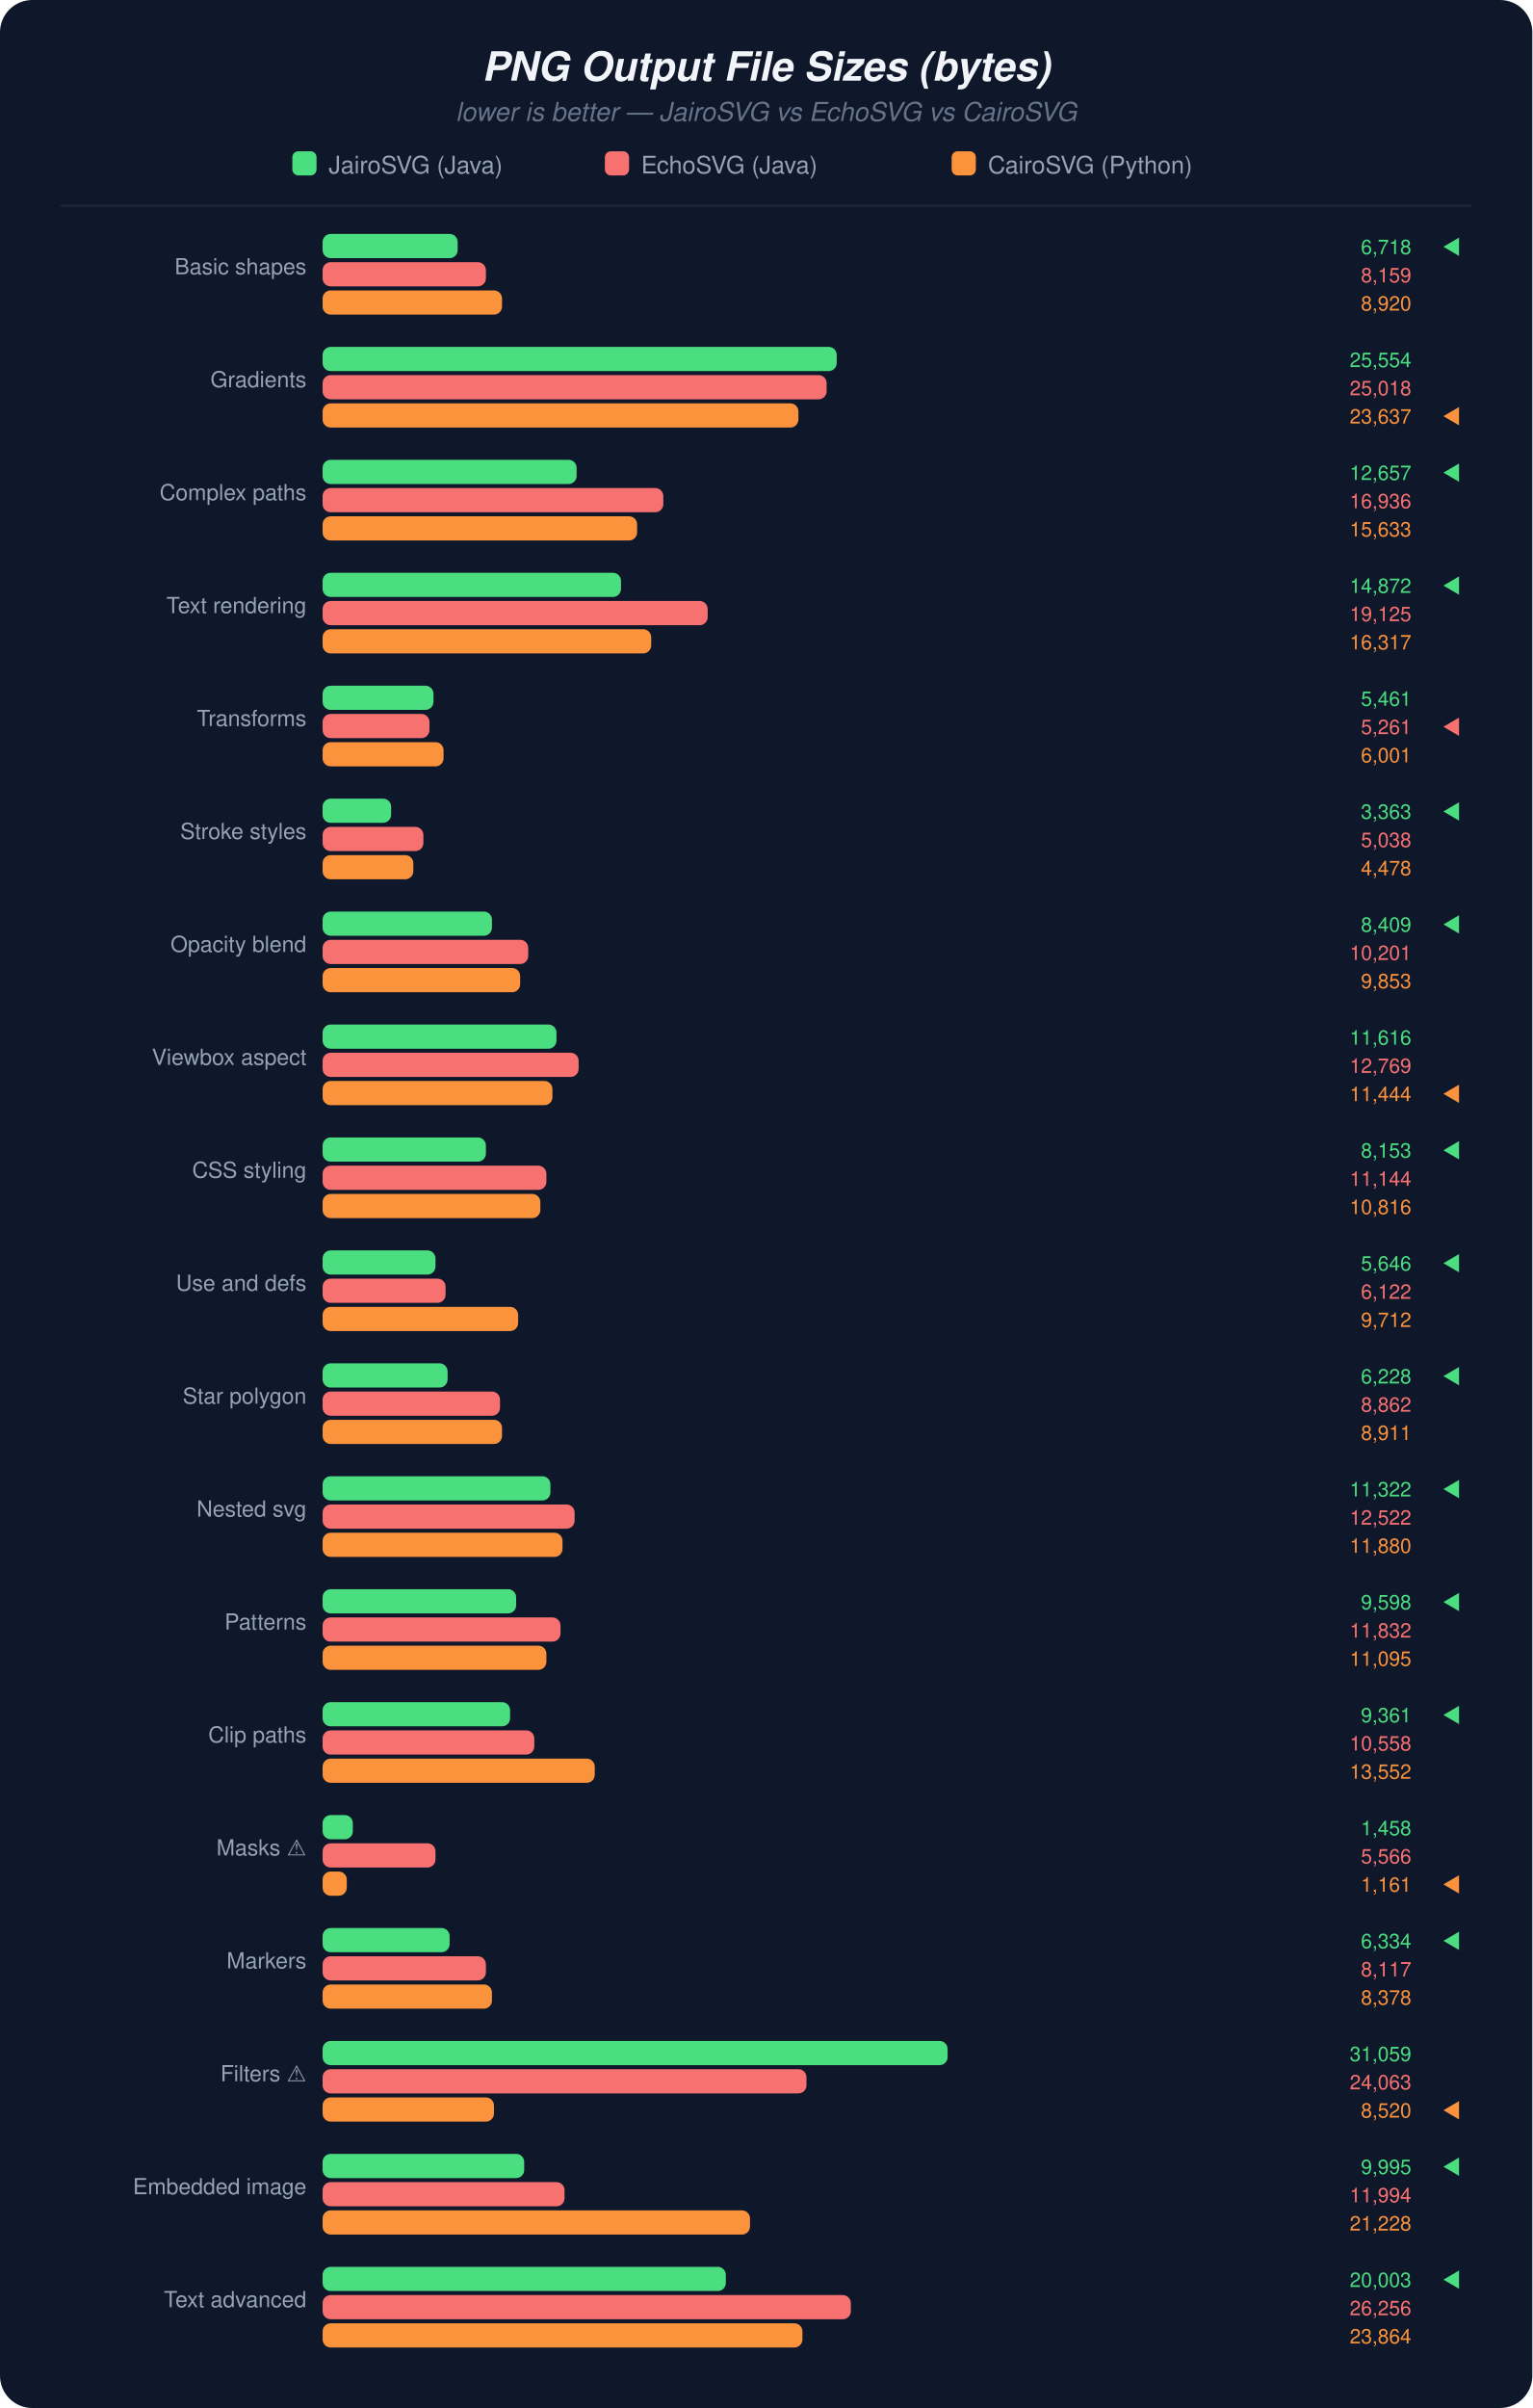
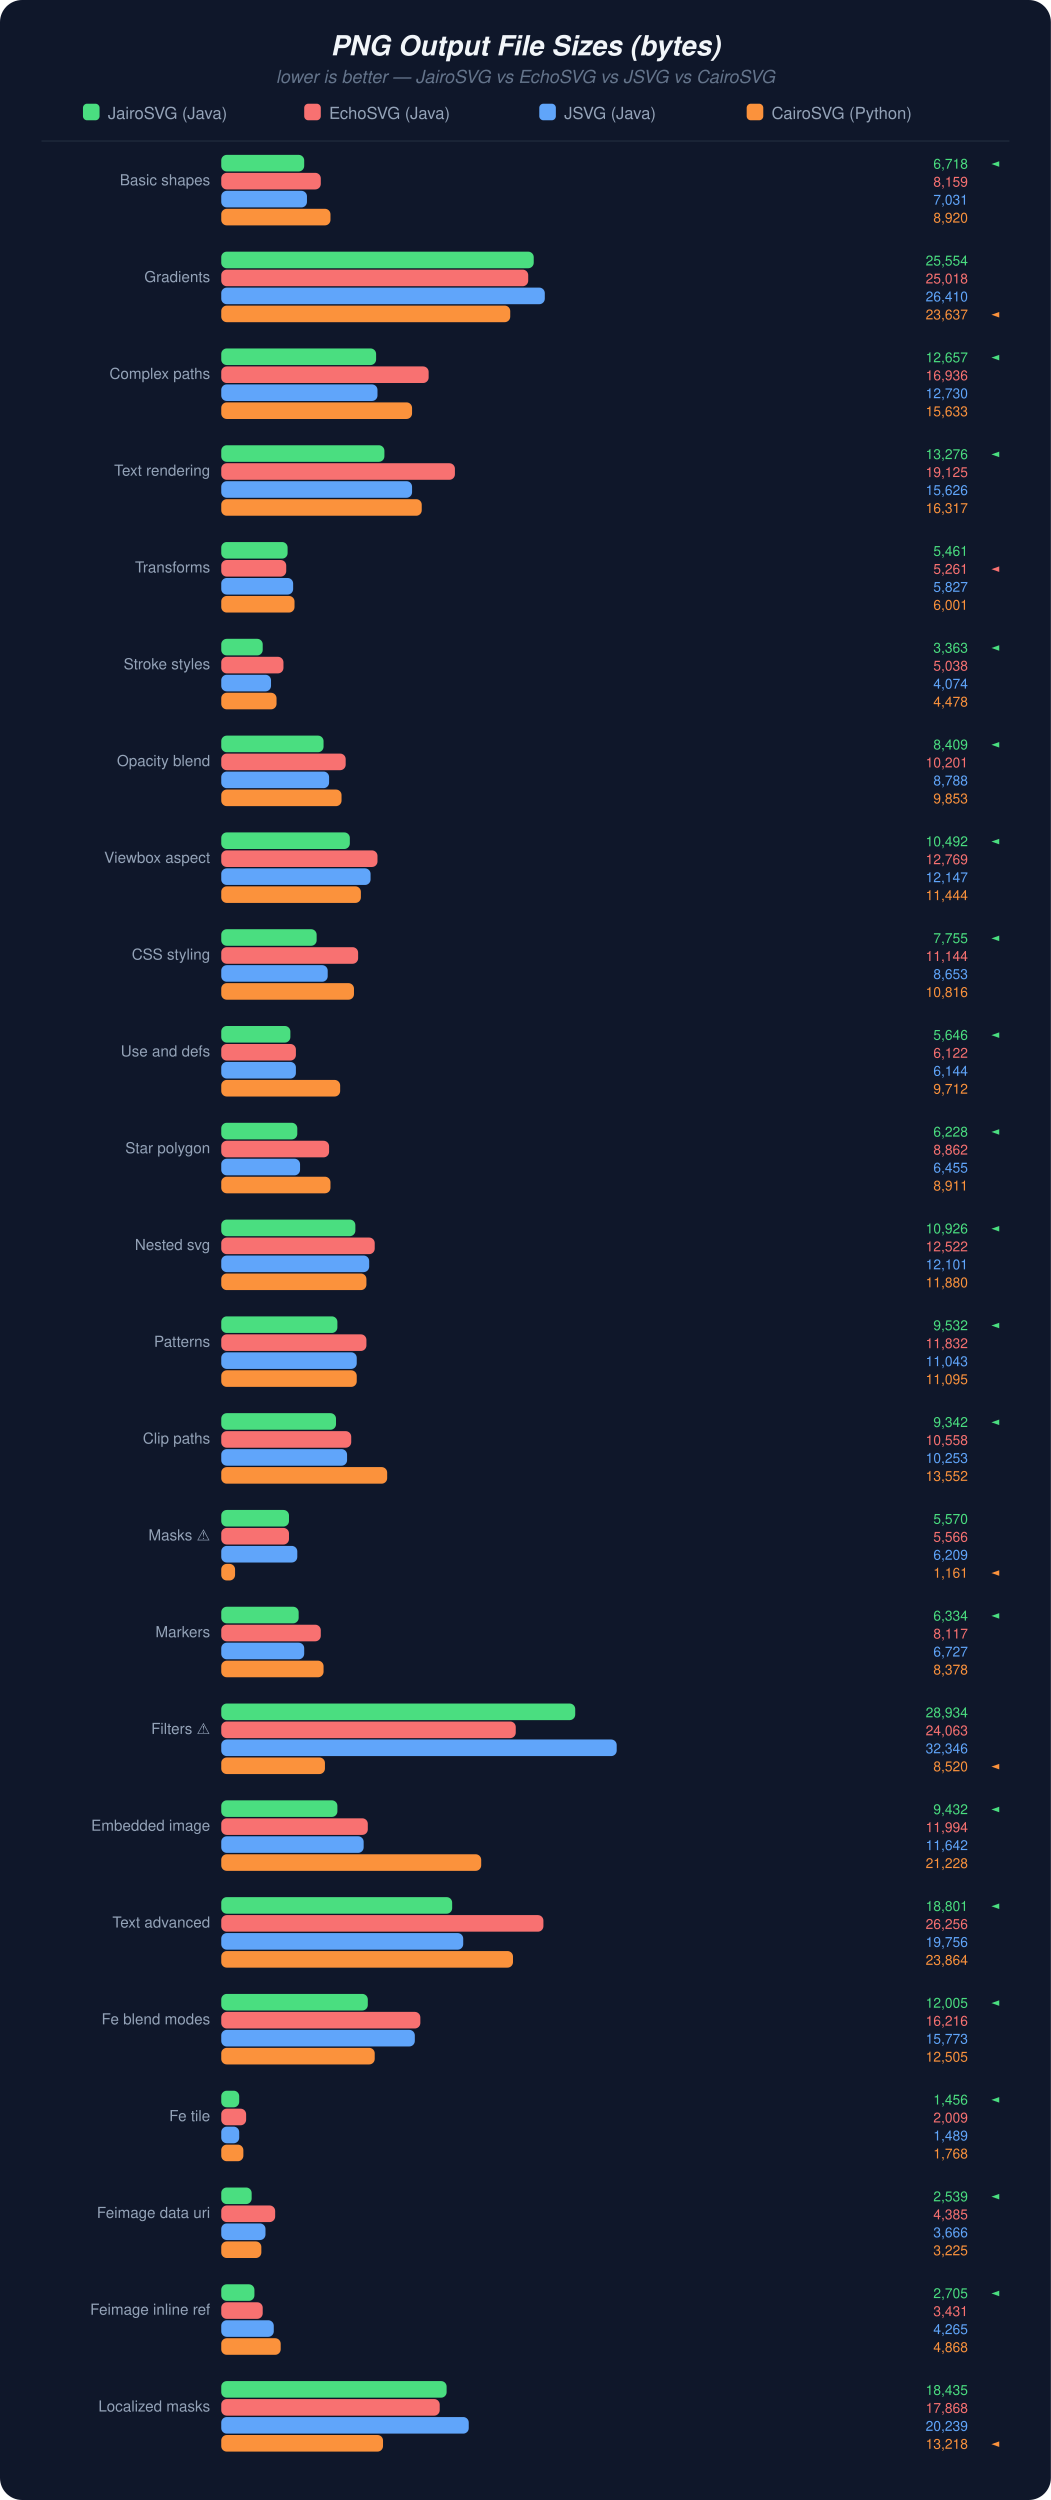
- <svg xmlns="http://www.w3.org/2000/svg" width="760" height="1194" viewBox="0 0 760 1194">
+ <svg xmlns="http://www.w3.org/2000/svg" width="760" height="1808" viewBox="0 0 760 1808">
  <style>
    text { font-family: -apple-system, BlinkMacSystemFont, "Segoe UI", Helvetica, Arial, sans-serif; }
  </style>
-   <rect width="760" height="1194" rx="16" fill="#0f172a" />
+   <rect width="760" height="1808" rx="16" fill="#0f172a" />
  <text x="380" y="40" text-anchor="middle" font-size="20" font-weight="600" font-style="italic" fill="#f1f5f9">PNG Output File Sizes (bytes)</text>
-   <text x="380" y="60" text-anchor="middle" font-size="13" font-style="italic" fill="#64748b">lower is better — JairoSVG vs EchoSVG vs CairoSVG</text>
-   <rect x="145" y="75" width="12" height="12" rx="3" fill="#4ade80" />
-   <text x="163" y="86" font-size="12" fill="#94a3b8">JairoSVG (Java)</text>
-   <rect x="300" y="75" width="12" height="12" rx="3" fill="#f87171" />
-   <text x="318" y="86" font-size="12" fill="#94a3b8">EchoSVG (Java)</text>
-   <rect x="472" y="75" width="12" height="12" rx="3" fill="#fb923c" />
-   <text x="490" y="86" font-size="12" fill="#94a3b8">CairoSVG (Python)</text>
+   <text x="380" y="60" text-anchor="middle" font-size="13" font-style="italic" fill="#64748b">lower is better — JairoSVG vs EchoSVG vs JSVG vs CairoSVG</text>
+   <rect x="60" y="75" width="12" height="12" rx="3" fill="#4ade80" />
+   <text x="78" y="86" font-size="12" fill="#94a3b8">JairoSVG (Java)</text>
+   <rect x="220" y="75" width="12" height="12" rx="3" fill="#f87171" />
+   <text x="238" y="86" font-size="12" fill="#94a3b8">EchoSVG (Java)</text>
+   <rect x="390" y="75" width="12" height="12" rx="3" fill="#60a5fa" />
+   <text x="408" y="86" font-size="12" fill="#94a3b8">JSVG (Java)</text>
+   <rect x="540" y="75" width="12" height="12" rx="3" fill="#fb923c" />
+   <text x="558" y="86" font-size="12" fill="#94a3b8">CairoSVG (Python)</text>
  <line x1="30" y1="102" x2="730" y2="102" stroke="#1e293b" stroke-width="1" />
-   <text x="152" y="136" text-anchor="end" font-size="11" font-weight="500" fill="#94a3b8">Basic shapes</text>
-   <rect x="160" y="116" width="67" height="12" rx="4" fill="#4ade80" />
-   <text x="700" y="126" text-anchor="end" font-size="10" fill="#4ade80">6,718</text>
-   <text x="720" y="126" text-anchor="middle" font-size="10" fill="#4ade80">◀</text>
-   <rect x="160" y="130" width="81" height="12" rx="4" fill="#f87171" />
-   <text x="700" y="140" text-anchor="end" font-size="10" fill="#f87171">8,159</text>
-   <rect x="160" y="144" width="89" height="12" rx="4" fill="#fb923c" />
-   <text x="700" y="154" text-anchor="end" font-size="10" fill="#fb923c">8,920</text>
-   <text x="152" y="192" text-anchor="end" font-size="11" font-weight="500" fill="#94a3b8">Gradients</text>
-   <rect x="160" y="172" width="255" height="12" rx="4" fill="#4ade80" />
-   <text x="700" y="182" text-anchor="end" font-size="10" fill="#4ade80">25,554</text>
-   <rect x="160" y="186" width="250" height="12" rx="4" fill="#f87171" />
-   <text x="700" y="196" text-anchor="end" font-size="10" fill="#f87171">25,018</text>
-   <rect x="160" y="200" width="236" height="12" rx="4" fill="#fb923c" />
-   <text x="700" y="210" text-anchor="end" font-size="10" fill="#fb923c">23,637</text>
-   <text x="720" y="210" text-anchor="middle" font-size="10" fill="#fb923c">◀</text>
-   <text x="152" y="248" text-anchor="end" font-size="11" font-weight="500" fill="#94a3b8">Complex paths</text>
-   <rect x="160" y="228" width="126" height="12" rx="4" fill="#4ade80" />
-   <text x="700" y="238" text-anchor="end" font-size="10" fill="#4ade80">12,657</text>
-   <text x="720" y="238" text-anchor="middle" font-size="10" fill="#4ade80">◀</text>
-   <rect x="160" y="242" width="169" height="12" rx="4" fill="#f87171" />
-   <text x="700" y="252" text-anchor="end" font-size="10" fill="#f87171">16,936</text>
-   <rect x="160" y="256" width="156" height="12" rx="4" fill="#fb923c" />
-   <text x="700" y="266" text-anchor="end" font-size="10" fill="#fb923c">15,633</text>
-   <text x="152" y="304" text-anchor="end" font-size="11" font-weight="500" fill="#94a3b8">Text rendering</text>
-   <rect x="160" y="284" width="148" height="12" rx="4" fill="#4ade80" />
-   <text x="700" y="294" text-anchor="end" font-size="10" fill="#4ade80">14,872</text>
-   <text x="720" y="294" text-anchor="middle" font-size="10" fill="#4ade80">◀</text>
-   <rect x="160" y="298" width="191" height="12" rx="4" fill="#f87171" />
-   <text x="700" y="308" text-anchor="end" font-size="10" fill="#f87171">19,125</text>
-   <rect x="160" y="312" width="163" height="12" rx="4" fill="#fb923c" />
-   <text x="700" y="322" text-anchor="end" font-size="10" fill="#fb923c">16,317</text>
-   <text x="152" y="360" text-anchor="end" font-size="11" font-weight="500" fill="#94a3b8">Transforms</text>
-   <rect x="160" y="340" width="55" height="12" rx="4" fill="#4ade80" />
-   <text x="700" y="350" text-anchor="end" font-size="10" fill="#4ade80">5,461</text>
-   <rect x="160" y="354" width="53" height="12" rx="4" fill="#f87171" />
-   <text x="700" y="364" text-anchor="end" font-size="10" fill="#f87171">5,261</text>
-   <text x="720" y="364" text-anchor="middle" font-size="10" fill="#f87171">◀</text>
-   <rect x="160" y="368" width="60" height="12" rx="4" fill="#fb923c" />
-   <text x="700" y="378" text-anchor="end" font-size="10" fill="#fb923c">6,001</text>
-   <text x="152" y="416" text-anchor="end" font-size="11" font-weight="500" fill="#94a3b8">Stroke styles</text>
-   <rect x="160" y="396" width="34" height="12" rx="4" fill="#4ade80" />
-   <text x="700" y="406" text-anchor="end" font-size="10" fill="#4ade80">3,363</text>
-   <text x="720" y="406" text-anchor="middle" font-size="10" fill="#4ade80">◀</text>
-   <rect x="160" y="410" width="50" height="12" rx="4" fill="#f87171" />
-   <text x="700" y="420" text-anchor="end" font-size="10" fill="#f87171">5,038</text>
-   <rect x="160" y="424" width="45" height="12" rx="4" fill="#fb923c" />
-   <text x="700" y="434" text-anchor="end" font-size="10" fill="#fb923c">4,478</text>
-   <text x="152" y="472" text-anchor="end" font-size="11" font-weight="500" fill="#94a3b8">Opacity blend</text>
-   <rect x="160" y="452" width="84" height="12" rx="4" fill="#4ade80" />
-   <text x="700" y="462" text-anchor="end" font-size="10" fill="#4ade80">8,409</text>
-   <text x="720" y="462" text-anchor="middle" font-size="10" fill="#4ade80">◀</text>
-   <rect x="160" y="466" width="102" height="12" rx="4" fill="#f87171" />
-   <text x="700" y="476" text-anchor="end" font-size="10" fill="#f87171">10,201</text>
-   <rect x="160" y="480" width="98" height="12" rx="4" fill="#fb923c" />
-   <text x="700" y="490" text-anchor="end" font-size="10" fill="#fb923c">9,853</text>
-   <text x="152" y="528" text-anchor="end" font-size="11" font-weight="500" fill="#94a3b8">Viewbox aspect</text>
-   <rect x="160" y="508" width="116" height="12" rx="4" fill="#4ade80" />
-   <text x="700" y="518" text-anchor="end" font-size="10" fill="#4ade80">11,616</text>
-   <rect x="160" y="522" width="127" height="12" rx="4" fill="#f87171" />
-   <text x="700" y="532" text-anchor="end" font-size="10" fill="#f87171">12,769</text>
-   <rect x="160" y="536" width="114" height="12" rx="4" fill="#fb923c" />
-   <text x="700" y="546" text-anchor="end" font-size="10" fill="#fb923c">11,444</text>
-   <text x="720" y="546" text-anchor="middle" font-size="10" fill="#fb923c">◀</text>
-   <text x="152" y="584" text-anchor="end" font-size="11" font-weight="500" fill="#94a3b8">CSS styling</text>
-   <rect x="160" y="564" width="81" height="12" rx="4" fill="#4ade80" />
-   <text x="700" y="574" text-anchor="end" font-size="10" fill="#4ade80">8,153</text>
-   <text x="720" y="574" text-anchor="middle" font-size="10" fill="#4ade80">◀</text>
-   <rect x="160" y="578" width="111" height="12" rx="4" fill="#f87171" />
-   <text x="700" y="588" text-anchor="end" font-size="10" fill="#f87171">11,144</text>
-   <rect x="160" y="592" width="108" height="12" rx="4" fill="#fb923c" />
-   <text x="700" y="602" text-anchor="end" font-size="10" fill="#fb923c">10,816</text>
-   <text x="152" y="640" text-anchor="end" font-size="11" font-weight="500" fill="#94a3b8">Use and defs</text>
-   <rect x="160" y="620" width="56" height="12" rx="4" fill="#4ade80" />
-   <text x="700" y="630" text-anchor="end" font-size="10" fill="#4ade80">5,646</text>
-   <text x="720" y="630" text-anchor="middle" font-size="10" fill="#4ade80">◀</text>
-   <rect x="160" y="634" width="61" height="12" rx="4" fill="#f87171" />
-   <text x="700" y="644" text-anchor="end" font-size="10" fill="#f87171">6,122</text>
-   <rect x="160" y="648" width="97" height="12" rx="4" fill="#fb923c" />
-   <text x="700" y="658" text-anchor="end" font-size="10" fill="#fb923c">9,712</text>
-   <text x="152" y="696" text-anchor="end" font-size="11" font-weight="500" fill="#94a3b8">Star polygon</text>
-   <rect x="160" y="676" width="62" height="12" rx="4" fill="#4ade80" />
-   <text x="700" y="686" text-anchor="end" font-size="10" fill="#4ade80">6,228</text>
-   <text x="720" y="686" text-anchor="middle" font-size="10" fill="#4ade80">◀</text>
-   <rect x="160" y="690" width="88" height="12" rx="4" fill="#f87171" />
-   <text x="700" y="700" text-anchor="end" font-size="10" fill="#f87171">8,862</text>
-   <rect x="160" y="704" width="89" height="12" rx="4" fill="#fb923c" />
-   <text x="700" y="714" text-anchor="end" font-size="10" fill="#fb923c">8,911</text>
-   <text x="152" y="752" text-anchor="end" font-size="11" font-weight="500" fill="#94a3b8">Nested svg</text>
-   <rect x="160" y="732" width="113" height="12" rx="4" fill="#4ade80" />
-   <text x="700" y="742" text-anchor="end" font-size="10" fill="#4ade80">11,322</text>
-   <text x="720" y="742" text-anchor="middle" font-size="10" fill="#4ade80">◀</text>
-   <rect x="160" y="746" width="125" height="12" rx="4" fill="#f87171" />
-   <text x="700" y="756" text-anchor="end" font-size="10" fill="#f87171">12,522</text>
-   <rect x="160" y="760" width="119" height="12" rx="4" fill="#fb923c" />
-   <text x="700" y="770" text-anchor="end" font-size="10" fill="#fb923c">11,880</text>
-   <text x="152" y="808" text-anchor="end" font-size="11" font-weight="500" fill="#94a3b8">Patterns</text>
-   <rect x="160" y="788" width="96" height="12" rx="4" fill="#4ade80" />
-   <text x="700" y="798" text-anchor="end" font-size="10" fill="#4ade80">9,598</text>
-   <text x="720" y="798" text-anchor="middle" font-size="10" fill="#4ade80">◀</text>
-   <rect x="160" y="802" width="118" height="12" rx="4" fill="#f87171" />
-   <text x="700" y="812" text-anchor="end" font-size="10" fill="#f87171">11,832</text>
-   <rect x="160" y="816" width="111" height="12" rx="4" fill="#fb923c" />
-   <text x="700" y="826" text-anchor="end" font-size="10" fill="#fb923c">11,095</text>
-   <text x="152" y="864" text-anchor="end" font-size="11" font-weight="500" fill="#94a3b8">Clip paths</text>
-   <rect x="160" y="844" width="93" height="12" rx="4" fill="#4ade80" />
-   <text x="700" y="854" text-anchor="end" font-size="10" fill="#4ade80">9,361</text>
-   <text x="720" y="854" text-anchor="middle" font-size="10" fill="#4ade80">◀</text>
-   <rect x="160" y="858" width="105" height="12" rx="4" fill="#f87171" />
-   <text x="700" y="868" text-anchor="end" font-size="10" fill="#f87171">10,558</text>
-   <rect x="160" y="872" width="135" height="12" rx="4" fill="#fb923c" />
-   <text x="700" y="882" text-anchor="end" font-size="10" fill="#fb923c">13,552</text>
-   <text x="152" y="920" text-anchor="end" font-size="11" font-weight="500" fill="#94a3b8">Masks ⚠️</text>
-   <rect x="160" y="900" width="15" height="12" rx="4" fill="#4ade80" />
-   <text x="700" y="910" text-anchor="end" font-size="10" fill="#4ade80">1,458</text>
-   <rect x="160" y="914" width="56" height="12" rx="4" fill="#f87171" />
-   <text x="700" y="924" text-anchor="end" font-size="10" fill="#f87171">5,566</text>
-   <rect x="160" y="928" width="12" height="12" rx="4" fill="#fb923c" />
-   <text x="700" y="938" text-anchor="end" font-size="10" fill="#fb923c">1,161</text>
-   <text x="720" y="938" text-anchor="middle" font-size="10" fill="#fb923c">◀</text>
-   <text x="152" y="976" text-anchor="end" font-size="11" font-weight="500" fill="#94a3b8">Markers</text>
-   <rect x="160" y="956" width="63" height="12" rx="4" fill="#4ade80" />
-   <text x="700" y="966" text-anchor="end" font-size="10" fill="#4ade80">6,334</text>
-   <text x="720" y="966" text-anchor="middle" font-size="10" fill="#4ade80">◀</text>
-   <rect x="160" y="970" width="81" height="12" rx="4" fill="#f87171" />
-   <text x="700" y="980" text-anchor="end" font-size="10" fill="#f87171">8,117</text>
-   <rect x="160" y="984" width="84" height="12" rx="4" fill="#fb923c" />
-   <text x="700" y="994" text-anchor="end" font-size="10" fill="#fb923c">8,378</text>
-   <text x="152" y="1032" text-anchor="end" font-size="11" font-weight="500" fill="#94a3b8">Filters ⚠️</text>
-   <rect x="160" y="1012" width="310" height="12" rx="4" fill="#4ade80" />
-   <text x="700" y="1022" text-anchor="end" font-size="10" fill="#4ade80">31,059</text>
-   <rect x="160" y="1026" width="240" height="12" rx="4" fill="#f87171" />
-   <text x="700" y="1036" text-anchor="end" font-size="10" fill="#f87171">24,063</text>
-   <rect x="160" y="1040" width="85" height="12" rx="4" fill="#fb923c" />
-   <text x="700" y="1050" text-anchor="end" font-size="10" fill="#fb923c">8,520</text>
-   <text x="720" y="1050" text-anchor="middle" font-size="10" fill="#fb923c">◀</text>
-   <text x="152" y="1088" text-anchor="end" font-size="11" font-weight="500" fill="#94a3b8">Embedded image</text>
-   <rect x="160" y="1068" width="100" height="12" rx="4" fill="#4ade80" />
-   <text x="700" y="1078" text-anchor="end" font-size="10" fill="#4ade80">9,995</text>
-   <text x="720" y="1078" text-anchor="middle" font-size="10" fill="#4ade80">◀</text>
-   <rect x="160" y="1082" width="120" height="12" rx="4" fill="#f87171" />
-   <text x="700" y="1092" text-anchor="end" font-size="10" fill="#f87171">11,994</text>
-   <rect x="160" y="1096" width="212" height="12" rx="4" fill="#fb923c" />
-   <text x="700" y="1106" text-anchor="end" font-size="10" fill="#fb923c">21,228</text>
-   <text x="152" y="1144" text-anchor="end" font-size="11" font-weight="500" fill="#94a3b8">Text advanced</text>
-   <rect x="160" y="1124" width="200" height="12" rx="4" fill="#4ade80" />
-   <text x="700" y="1134" text-anchor="end" font-size="10" fill="#4ade80">20,003</text>
-   <text x="720" y="1134" text-anchor="middle" font-size="10" fill="#4ade80">◀</text>
-   <rect x="160" y="1138" width="262" height="12" rx="4" fill="#f87171" />
-   <text x="700" y="1148" text-anchor="end" font-size="10" fill="#f87171">26,256</text>
-   <rect x="160" y="1152" width="238" height="12" rx="4" fill="#fb923c" />
-   <text x="700" y="1162" text-anchor="end" font-size="10" fill="#fb923c">23,864</text>
+   <text x="152" y="134" text-anchor="end" font-size="11" font-weight="500" fill="#94a3b8">Basic shapes</text>
+   <rect x="160" y="112" width="60" height="12" rx="4" fill="#4ade80" />
+   <text x="700" y="122" text-anchor="end" font-size="10" fill="#4ade80">6,718</text>
+   <text x="720" y="122" text-anchor="middle" font-size="10" fill="#4ade80">◄</text>
+   <rect x="160" y="125" width="72" height="12" rx="4" fill="#f87171" />
+   <text x="700" y="135" text-anchor="end" font-size="10" fill="#f87171">8,159</text>
+   <rect x="160" y="138" width="62" height="12" rx="4" fill="#60a5fa" />
+   <text x="700" y="148" text-anchor="end" font-size="10" fill="#60a5fa">7,031</text>
+   <rect x="160" y="151" width="79" height="12" rx="4" fill="#fb923c" />
+   <text x="700" y="161" text-anchor="end" font-size="10" fill="#fb923c">8,920</text>
+   <text x="152" y="204" text-anchor="end" font-size="11" font-weight="500" fill="#94a3b8">Gradients</text>
+   <rect x="160" y="182" width="226" height="12" rx="4" fill="#4ade80" />
+   <text x="700" y="192" text-anchor="end" font-size="10" fill="#4ade80">25,554</text>
+   <rect x="160" y="195" width="222" height="12" rx="4" fill="#f87171" />
+   <text x="700" y="205" text-anchor="end" font-size="10" fill="#f87171">25,018</text>
+   <rect x="160" y="208" width="234" height="12" rx="4" fill="#60a5fa" />
+   <text x="700" y="218" text-anchor="end" font-size="10" fill="#60a5fa">26,410</text>
+   <rect x="160" y="221" width="209" height="12" rx="4" fill="#fb923c" />
+   <text x="700" y="231" text-anchor="end" font-size="10" fill="#fb923c">23,637</text>
+   <text x="720" y="231" text-anchor="middle" font-size="10" fill="#fb923c">◄</text>
+   <text x="152" y="274" text-anchor="end" font-size="11" font-weight="500" fill="#94a3b8">Complex paths</text>
+   <rect x="160" y="252" width="112" height="12" rx="4" fill="#4ade80" />
+   <text x="700" y="262" text-anchor="end" font-size="10" fill="#4ade80">12,657</text>
+   <text x="720" y="262" text-anchor="middle" font-size="10" fill="#4ade80">◄</text>
+   <rect x="160" y="265" width="150" height="12" rx="4" fill="#f87171" />
+   <text x="700" y="275" text-anchor="end" font-size="10" fill="#f87171">16,936</text>
+   <rect x="160" y="278" width="113" height="12" rx="4" fill="#60a5fa" />
+   <text x="700" y="288" text-anchor="end" font-size="10" fill="#60a5fa">12,730</text>
+   <rect x="160" y="291" width="138" height="12" rx="4" fill="#fb923c" />
+   <text x="700" y="301" text-anchor="end" font-size="10" fill="#fb923c">15,633</text>
+   <text x="152" y="344" text-anchor="end" font-size="11" font-weight="500" fill="#94a3b8">Text rendering</text>
+   <rect x="160" y="322" width="118" height="12" rx="4" fill="#4ade80" />
+   <text x="700" y="332" text-anchor="end" font-size="10" fill="#4ade80">13,276</text>
+   <text x="720" y="332" text-anchor="middle" font-size="10" fill="#4ade80">◄</text>
+   <rect x="160" y="335" width="169" height="12" rx="4" fill="#f87171" />
+   <text x="700" y="345" text-anchor="end" font-size="10" fill="#f87171">19,125</text>
+   <rect x="160" y="348" width="138" height="12" rx="4" fill="#60a5fa" />
+   <text x="700" y="358" text-anchor="end" font-size="10" fill="#60a5fa">15,626</text>
+   <rect x="160" y="361" width="145" height="12" rx="4" fill="#fb923c" />
+   <text x="700" y="371" text-anchor="end" font-size="10" fill="#fb923c">16,317</text>
+   <text x="152" y="414" text-anchor="end" font-size="11" font-weight="500" fill="#94a3b8">Transforms</text>
+   <rect x="160" y="392" width="48" height="12" rx="4" fill="#4ade80" />
+   <text x="700" y="402" text-anchor="end" font-size="10" fill="#4ade80">5,461</text>
+   <rect x="160" y="405" width="47" height="12" rx="4" fill="#f87171" />
+   <text x="700" y="415" text-anchor="end" font-size="10" fill="#f87171">5,261</text>
+   <text x="720" y="415" text-anchor="middle" font-size="10" fill="#f87171">◄</text>
+   <rect x="160" y="418" width="52" height="12" rx="4" fill="#60a5fa" />
+   <text x="700" y="428" text-anchor="end" font-size="10" fill="#60a5fa">5,827</text>
+   <rect x="160" y="431" width="53" height="12" rx="4" fill="#fb923c" />
+   <text x="700" y="441" text-anchor="end" font-size="10" fill="#fb923c">6,001</text>
+   <text x="152" y="484" text-anchor="end" font-size="11" font-weight="500" fill="#94a3b8">Stroke styles</text>
+   <rect x="160" y="462" width="30" height="12" rx="4" fill="#4ade80" />
+   <text x="700" y="472" text-anchor="end" font-size="10" fill="#4ade80">3,363</text>
+   <text x="720" y="472" text-anchor="middle" font-size="10" fill="#4ade80">◄</text>
+   <rect x="160" y="475" width="45" height="12" rx="4" fill="#f87171" />
+   <text x="700" y="485" text-anchor="end" font-size="10" fill="#f87171">5,038</text>
+   <rect x="160" y="488" width="36" height="12" rx="4" fill="#60a5fa" />
+   <text x="700" y="498" text-anchor="end" font-size="10" fill="#60a5fa">4,074</text>
+   <rect x="160" y="501" width="40" height="12" rx="4" fill="#fb923c" />
+   <text x="700" y="511" text-anchor="end" font-size="10" fill="#fb923c">4,478</text>
+   <text x="152" y="554" text-anchor="end" font-size="11" font-weight="500" fill="#94a3b8">Opacity blend</text>
+   <rect x="160" y="532" width="74" height="12" rx="4" fill="#4ade80" />
+   <text x="700" y="542" text-anchor="end" font-size="10" fill="#4ade80">8,409</text>
+   <text x="720" y="542" text-anchor="middle" font-size="10" fill="#4ade80">◄</text>
+   <rect x="160" y="545" width="90" height="12" rx="4" fill="#f87171" />
+   <text x="700" y="555" text-anchor="end" font-size="10" fill="#f87171">10,201</text>
+   <rect x="160" y="558" width="78" height="12" rx="4" fill="#60a5fa" />
+   <text x="700" y="568" text-anchor="end" font-size="10" fill="#60a5fa">8,788</text>
+   <rect x="160" y="571" width="87" height="12" rx="4" fill="#fb923c" />
+   <text x="700" y="581" text-anchor="end" font-size="10" fill="#fb923c">9,853</text>
+   <text x="152" y="624" text-anchor="end" font-size="11" font-weight="500" fill="#94a3b8">Viewbox aspect</text>
+   <rect x="160" y="602" width="93" height="12" rx="4" fill="#4ade80" />
+   <text x="700" y="612" text-anchor="end" font-size="10" fill="#4ade80">10,492</text>
+   <text x="720" y="612" text-anchor="middle" font-size="10" fill="#4ade80">◄</text>
+   <rect x="160" y="615" width="113" height="12" rx="4" fill="#f87171" />
+   <text x="700" y="625" text-anchor="end" font-size="10" fill="#f87171">12,769</text>
+   <rect x="160" y="628" width="108" height="12" rx="4" fill="#60a5fa" />
+   <text x="700" y="638" text-anchor="end" font-size="10" fill="#60a5fa">12,147</text>
+   <rect x="160" y="641" width="101" height="12" rx="4" fill="#fb923c" />
+   <text x="700" y="651" text-anchor="end" font-size="10" fill="#fb923c">11,444</text>
+   <text x="152" y="694" text-anchor="end" font-size="11" font-weight="500" fill="#94a3b8">CSS styling</text>
+   <rect x="160" y="672" width="69" height="12" rx="4" fill="#4ade80" />
+   <text x="700" y="682" text-anchor="end" font-size="10" fill="#4ade80">7,755</text>
+   <text x="720" y="682" text-anchor="middle" font-size="10" fill="#4ade80">◄</text>
+   <rect x="160" y="685" width="99" height="12" rx="4" fill="#f87171" />
+   <text x="700" y="695" text-anchor="end" font-size="10" fill="#f87171">11,144</text>
+   <rect x="160" y="698" width="77" height="12" rx="4" fill="#60a5fa" />
+   <text x="700" y="708" text-anchor="end" font-size="10" fill="#60a5fa">8,653</text>
+   <rect x="160" y="711" width="96" height="12" rx="4" fill="#fb923c" />
+   <text x="700" y="721" text-anchor="end" font-size="10" fill="#fb923c">10,816</text>
+   <text x="152" y="764" text-anchor="end" font-size="11" font-weight="500" fill="#94a3b8">Use and defs</text>
+   <rect x="160" y="742" width="50" height="12" rx="4" fill="#4ade80" />
+   <text x="700" y="752" text-anchor="end" font-size="10" fill="#4ade80">5,646</text>
+   <text x="720" y="752" text-anchor="middle" font-size="10" fill="#4ade80">◄</text>
+   <rect x="160" y="755" width="54" height="12" rx="4" fill="#f87171" />
+   <text x="700" y="765" text-anchor="end" font-size="10" fill="#f87171">6,122</text>
+   <rect x="160" y="768" width="54" height="12" rx="4" fill="#60a5fa" />
+   <text x="700" y="778" text-anchor="end" font-size="10" fill="#60a5fa">6,144</text>
+   <rect x="160" y="781" width="86" height="12" rx="4" fill="#fb923c" />
+   <text x="700" y="791" text-anchor="end" font-size="10" fill="#fb923c">9,712</text>
+   <text x="152" y="834" text-anchor="end" font-size="11" font-weight="500" fill="#94a3b8">Star polygon</text>
+   <rect x="160" y="812" width="55" height="12" rx="4" fill="#4ade80" />
+   <text x="700" y="822" text-anchor="end" font-size="10" fill="#4ade80">6,228</text>
+   <text x="720" y="822" text-anchor="middle" font-size="10" fill="#4ade80">◄</text>
+   <rect x="160" y="825" width="78" height="12" rx="4" fill="#f87171" />
+   <text x="700" y="835" text-anchor="end" font-size="10" fill="#f87171">8,862</text>
+   <rect x="160" y="838" width="57" height="12" rx="4" fill="#60a5fa" />
+   <text x="700" y="848" text-anchor="end" font-size="10" fill="#60a5fa">6,455</text>
+   <rect x="160" y="851" width="79" height="12" rx="4" fill="#fb923c" />
+   <text x="700" y="861" text-anchor="end" font-size="10" fill="#fb923c">8,911</text>
+   <text x="152" y="904" text-anchor="end" font-size="11" font-weight="500" fill="#94a3b8">Nested svg</text>
+   <rect x="160" y="882" width="97" height="12" rx="4" fill="#4ade80" />
+   <text x="700" y="892" text-anchor="end" font-size="10" fill="#4ade80">10,926</text>
+   <text x="720" y="892" text-anchor="middle" font-size="10" fill="#4ade80">◄</text>
+   <rect x="160" y="895" width="111" height="12" rx="4" fill="#f87171" />
+   <text x="700" y="905" text-anchor="end" font-size="10" fill="#f87171">12,522</text>
+   <rect x="160" y="908" width="107" height="12" rx="4" fill="#60a5fa" />
+   <text x="700" y="918" text-anchor="end" font-size="10" fill="#60a5fa">12,101</text>
+   <rect x="160" y="921" width="105" height="12" rx="4" fill="#fb923c" />
+   <text x="700" y="931" text-anchor="end" font-size="10" fill="#fb923c">11,880</text>
+   <text x="152" y="974" text-anchor="end" font-size="11" font-weight="500" fill="#94a3b8">Patterns</text>
+   <rect x="160" y="952" width="84" height="12" rx="4" fill="#4ade80" />
+   <text x="700" y="962" text-anchor="end" font-size="10" fill="#4ade80">9,532</text>
+   <text x="720" y="962" text-anchor="middle" font-size="10" fill="#4ade80">◄</text>
+   <rect x="160" y="965" width="105" height="12" rx="4" fill="#f87171" />
+   <text x="700" y="975" text-anchor="end" font-size="10" fill="#f87171">11,832</text>
+   <rect x="160" y="978" width="98" height="12" rx="4" fill="#60a5fa" />
+   <text x="700" y="988" text-anchor="end" font-size="10" fill="#60a5fa">11,043</text>
+   <rect x="160" y="991" width="98" height="12" rx="4" fill="#fb923c" />
+   <text x="700" y="1001" text-anchor="end" font-size="10" fill="#fb923c">11,095</text>
+   <text x="152" y="1044" text-anchor="end" font-size="11" font-weight="500" fill="#94a3b8">Clip paths</text>
+   <rect x="160" y="1022" width="83" height="12" rx="4" fill="#4ade80" />
+   <text x="700" y="1032" text-anchor="end" font-size="10" fill="#4ade80">9,342</text>
+   <text x="720" y="1032" text-anchor="middle" font-size="10" fill="#4ade80">◄</text>
+   <rect x="160" y="1035" width="94" height="12" rx="4" fill="#f87171" />
+   <text x="700" y="1045" text-anchor="end" font-size="10" fill="#f87171">10,558</text>
+   <rect x="160" y="1048" width="91" height="12" rx="4" fill="#60a5fa" />
+   <text x="700" y="1058" text-anchor="end" font-size="10" fill="#60a5fa">10,253</text>
+   <rect x="160" y="1061" width="120" height="12" rx="4" fill="#fb923c" />
+   <text x="700" y="1071" text-anchor="end" font-size="10" fill="#fb923c">13,552</text>
+   <text x="152" y="1114" text-anchor="end" font-size="11" font-weight="500" fill="#94a3b8">Masks ⚠️</text>
+   <rect x="160" y="1092" width="49" height="12" rx="4" fill="#4ade80" />
+   <text x="700" y="1102" text-anchor="end" font-size="10" fill="#4ade80">5,570</text>
+   <rect x="160" y="1105" width="49" height="12" rx="4" fill="#f87171" />
+   <text x="700" y="1115" text-anchor="end" font-size="10" fill="#f87171">5,566</text>
+   <rect x="160" y="1118" width="55" height="12" rx="4" fill="#60a5fa" />
+   <text x="700" y="1128" text-anchor="end" font-size="10" fill="#60a5fa">6,209</text>
+   <rect x="160" y="1131" width="10" height="12" rx="4" fill="#fb923c" />
+   <text x="700" y="1141" text-anchor="end" font-size="10" fill="#fb923c">1,161</text>
+   <text x="720" y="1141" text-anchor="middle" font-size="10" fill="#fb923c">◄</text>
+   <text x="152" y="1184" text-anchor="end" font-size="11" font-weight="500" fill="#94a3b8">Markers</text>
+   <rect x="160" y="1162" width="56" height="12" rx="4" fill="#4ade80" />
+   <text x="700" y="1172" text-anchor="end" font-size="10" fill="#4ade80">6,334</text>
+   <text x="720" y="1172" text-anchor="middle" font-size="10" fill="#4ade80">◄</text>
+   <rect x="160" y="1175" width="72" height="12" rx="4" fill="#f87171" />
+   <text x="700" y="1185" text-anchor="end" font-size="10" fill="#f87171">8,117</text>
+   <rect x="160" y="1188" width="60" height="12" rx="4" fill="#60a5fa" />
+   <text x="700" y="1198" text-anchor="end" font-size="10" fill="#60a5fa">6,727</text>
+   <rect x="160" y="1201" width="74" height="12" rx="4" fill="#fb923c" />
+   <text x="700" y="1211" text-anchor="end" font-size="10" fill="#fb923c">8,378</text>
+   <text x="152" y="1254" text-anchor="end" font-size="11" font-weight="500" fill="#94a3b8">Filters ⚠️</text>
+   <rect x="160" y="1232" width="256" height="12" rx="4" fill="#4ade80" />
+   <text x="700" y="1242" text-anchor="end" font-size="10" fill="#4ade80">28,934</text>
+   <rect x="160" y="1245" width="213" height="12" rx="4" fill="#f87171" />
+   <text x="700" y="1255" text-anchor="end" font-size="10" fill="#f87171">24,063</text>
+   <rect x="160" y="1258" width="286" height="12" rx="4" fill="#60a5fa" />
+   <text x="700" y="1268" text-anchor="end" font-size="10" fill="#60a5fa">32,346</text>
+   <rect x="160" y="1271" width="75" height="12" rx="4" fill="#fb923c" />
+   <text x="700" y="1281" text-anchor="end" font-size="10" fill="#fb923c">8,520</text>
+   <text x="720" y="1281" text-anchor="middle" font-size="10" fill="#fb923c">◄</text>
+   <text x="152" y="1324" text-anchor="end" font-size="11" font-weight="500" fill="#94a3b8">Embedded image</text>
+   <rect x="160" y="1302" width="84" height="12" rx="4" fill="#4ade80" />
+   <text x="700" y="1312" text-anchor="end" font-size="10" fill="#4ade80">9,432</text>
+   <text x="720" y="1312" text-anchor="middle" font-size="10" fill="#4ade80">◄</text>
+   <rect x="160" y="1315" width="106" height="12" rx="4" fill="#f87171" />
+   <text x="700" y="1325" text-anchor="end" font-size="10" fill="#f87171">11,994</text>
+   <rect x="160" y="1328" width="103" height="12" rx="4" fill="#60a5fa" />
+   <text x="700" y="1338" text-anchor="end" font-size="10" fill="#60a5fa">11,642</text>
+   <rect x="160" y="1341" width="188" height="12" rx="4" fill="#fb923c" />
+   <text x="700" y="1351" text-anchor="end" font-size="10" fill="#fb923c">21,228</text>
+   <text x="152" y="1394" text-anchor="end" font-size="11" font-weight="500" fill="#94a3b8">Text advanced</text>
+   <rect x="160" y="1372" width="167" height="12" rx="4" fill="#4ade80" />
+   <text x="700" y="1382" text-anchor="end" font-size="10" fill="#4ade80">18,801</text>
+   <text x="720" y="1382" text-anchor="middle" font-size="10" fill="#4ade80">◄</text>
+   <rect x="160" y="1385" width="233" height="12" rx="4" fill="#f87171" />
+   <text x="700" y="1395" text-anchor="end" font-size="10" fill="#f87171">26,256</text>
+   <rect x="160" y="1398" width="175" height="12" rx="4" fill="#60a5fa" />
+   <text x="700" y="1408" text-anchor="end" font-size="10" fill="#60a5fa">19,756</text>
+   <rect x="160" y="1411" width="211" height="12" rx="4" fill="#fb923c" />
+   <text x="700" y="1421" text-anchor="end" font-size="10" fill="#fb923c">23,864</text>
+   <text x="152" y="1464" text-anchor="end" font-size="11" font-weight="500" fill="#94a3b8">Fe blend modes</text>
+   <rect x="160" y="1442" width="106" height="12" rx="4" fill="#4ade80" />
+   <text x="700" y="1452" text-anchor="end" font-size="10" fill="#4ade80">12,005</text>
+   <text x="720" y="1452" text-anchor="middle" font-size="10" fill="#4ade80">◄</text>
+   <rect x="160" y="1455" width="144" height="12" rx="4" fill="#f87171" />
+   <text x="700" y="1465" text-anchor="end" font-size="10" fill="#f87171">16,216</text>
+   <rect x="160" y="1468" width="140" height="12" rx="4" fill="#60a5fa" />
+   <text x="700" y="1478" text-anchor="end" font-size="10" fill="#60a5fa">15,773</text>
+   <rect x="160" y="1481" width="111" height="12" rx="4" fill="#fb923c" />
+   <text x="700" y="1491" text-anchor="end" font-size="10" fill="#fb923c">12,505</text>
+   <text x="152" y="1534" text-anchor="end" font-size="11" font-weight="500" fill="#94a3b8">Fe tile</text>
+   <rect x="160" y="1512" width="13" height="12" rx="4" fill="#4ade80" />
+   <text x="700" y="1522" text-anchor="end" font-size="10" fill="#4ade80">1,456</text>
+   <text x="720" y="1522" text-anchor="middle" font-size="10" fill="#4ade80">◄</text>
+   <rect x="160" y="1525" width="18" height="12" rx="4" fill="#f87171" />
+   <text x="700" y="1535" text-anchor="end" font-size="10" fill="#f87171">2,009</text>
+   <rect x="160" y="1538" width="13" height="12" rx="4" fill="#60a5fa" />
+   <text x="700" y="1548" text-anchor="end" font-size="10" fill="#60a5fa">1,489</text>
+   <rect x="160" y="1551" width="16" height="12" rx="4" fill="#fb923c" />
+   <text x="700" y="1561" text-anchor="end" font-size="10" fill="#fb923c">1,768</text>
+   <text x="152" y="1604" text-anchor="end" font-size="11" font-weight="500" fill="#94a3b8">Feimage data uri</text>
+   <rect x="160" y="1582" width="22" height="12" rx="4" fill="#4ade80" />
+   <text x="700" y="1592" text-anchor="end" font-size="10" fill="#4ade80">2,539</text>
+   <text x="720" y="1592" text-anchor="middle" font-size="10" fill="#4ade80">◄</text>
+   <rect x="160" y="1595" width="39" height="12" rx="4" fill="#f87171" />
+   <text x="700" y="1605" text-anchor="end" font-size="10" fill="#f87171">4,385</text>
+   <rect x="160" y="1608" width="32" height="12" rx="4" fill="#60a5fa" />
+   <text x="700" y="1618" text-anchor="end" font-size="10" fill="#60a5fa">3,666</text>
+   <rect x="160" y="1621" width="29" height="12" rx="4" fill="#fb923c" />
+   <text x="700" y="1631" text-anchor="end" font-size="10" fill="#fb923c">3,225</text>
+   <text x="152" y="1674" text-anchor="end" font-size="11" font-weight="500" fill="#94a3b8">Feimage inline ref</text>
+   <rect x="160" y="1652" width="24" height="12" rx="4" fill="#4ade80" />
+   <text x="700" y="1662" text-anchor="end" font-size="10" fill="#4ade80">2,705</text>
+   <text x="720" y="1662" text-anchor="middle" font-size="10" fill="#4ade80">◄</text>
+   <rect x="160" y="1665" width="30" height="12" rx="4" fill="#f87171" />
+   <text x="700" y="1675" text-anchor="end" font-size="10" fill="#f87171">3,431</text>
+   <rect x="160" y="1678" width="38" height="12" rx="4" fill="#60a5fa" />
+   <text x="700" y="1688" text-anchor="end" font-size="10" fill="#60a5fa">4,265</text>
+   <rect x="160" y="1691" width="43" height="12" rx="4" fill="#fb923c" />
+   <text x="700" y="1701" text-anchor="end" font-size="10" fill="#fb923c">4,868</text>
+   <text x="152" y="1744" text-anchor="end" font-size="11" font-weight="500" fill="#94a3b8">Localized masks</text>
+   <rect x="160" y="1722" width="163" height="12" rx="4" fill="#4ade80" />
+   <text x="700" y="1732" text-anchor="end" font-size="10" fill="#4ade80">18,435</text>
+   <rect x="160" y="1735" width="158" height="12" rx="4" fill="#f87171" />
+   <text x="700" y="1745" text-anchor="end" font-size="10" fill="#f87171">17,868</text>
+   <rect x="160" y="1748" width="179" height="12" rx="4" fill="#60a5fa" />
+   <text x="700" y="1758" text-anchor="end" font-size="10" fill="#60a5fa">20,239</text>
+   <rect x="160" y="1761" width="117" height="12" rx="4" fill="#fb923c" />
+   <text x="700" y="1771" text-anchor="end" font-size="10" fill="#fb923c">13,218</text>
+   <text x="720" y="1771" text-anchor="middle" font-size="10" fill="#fb923c">◄</text>
</svg>
